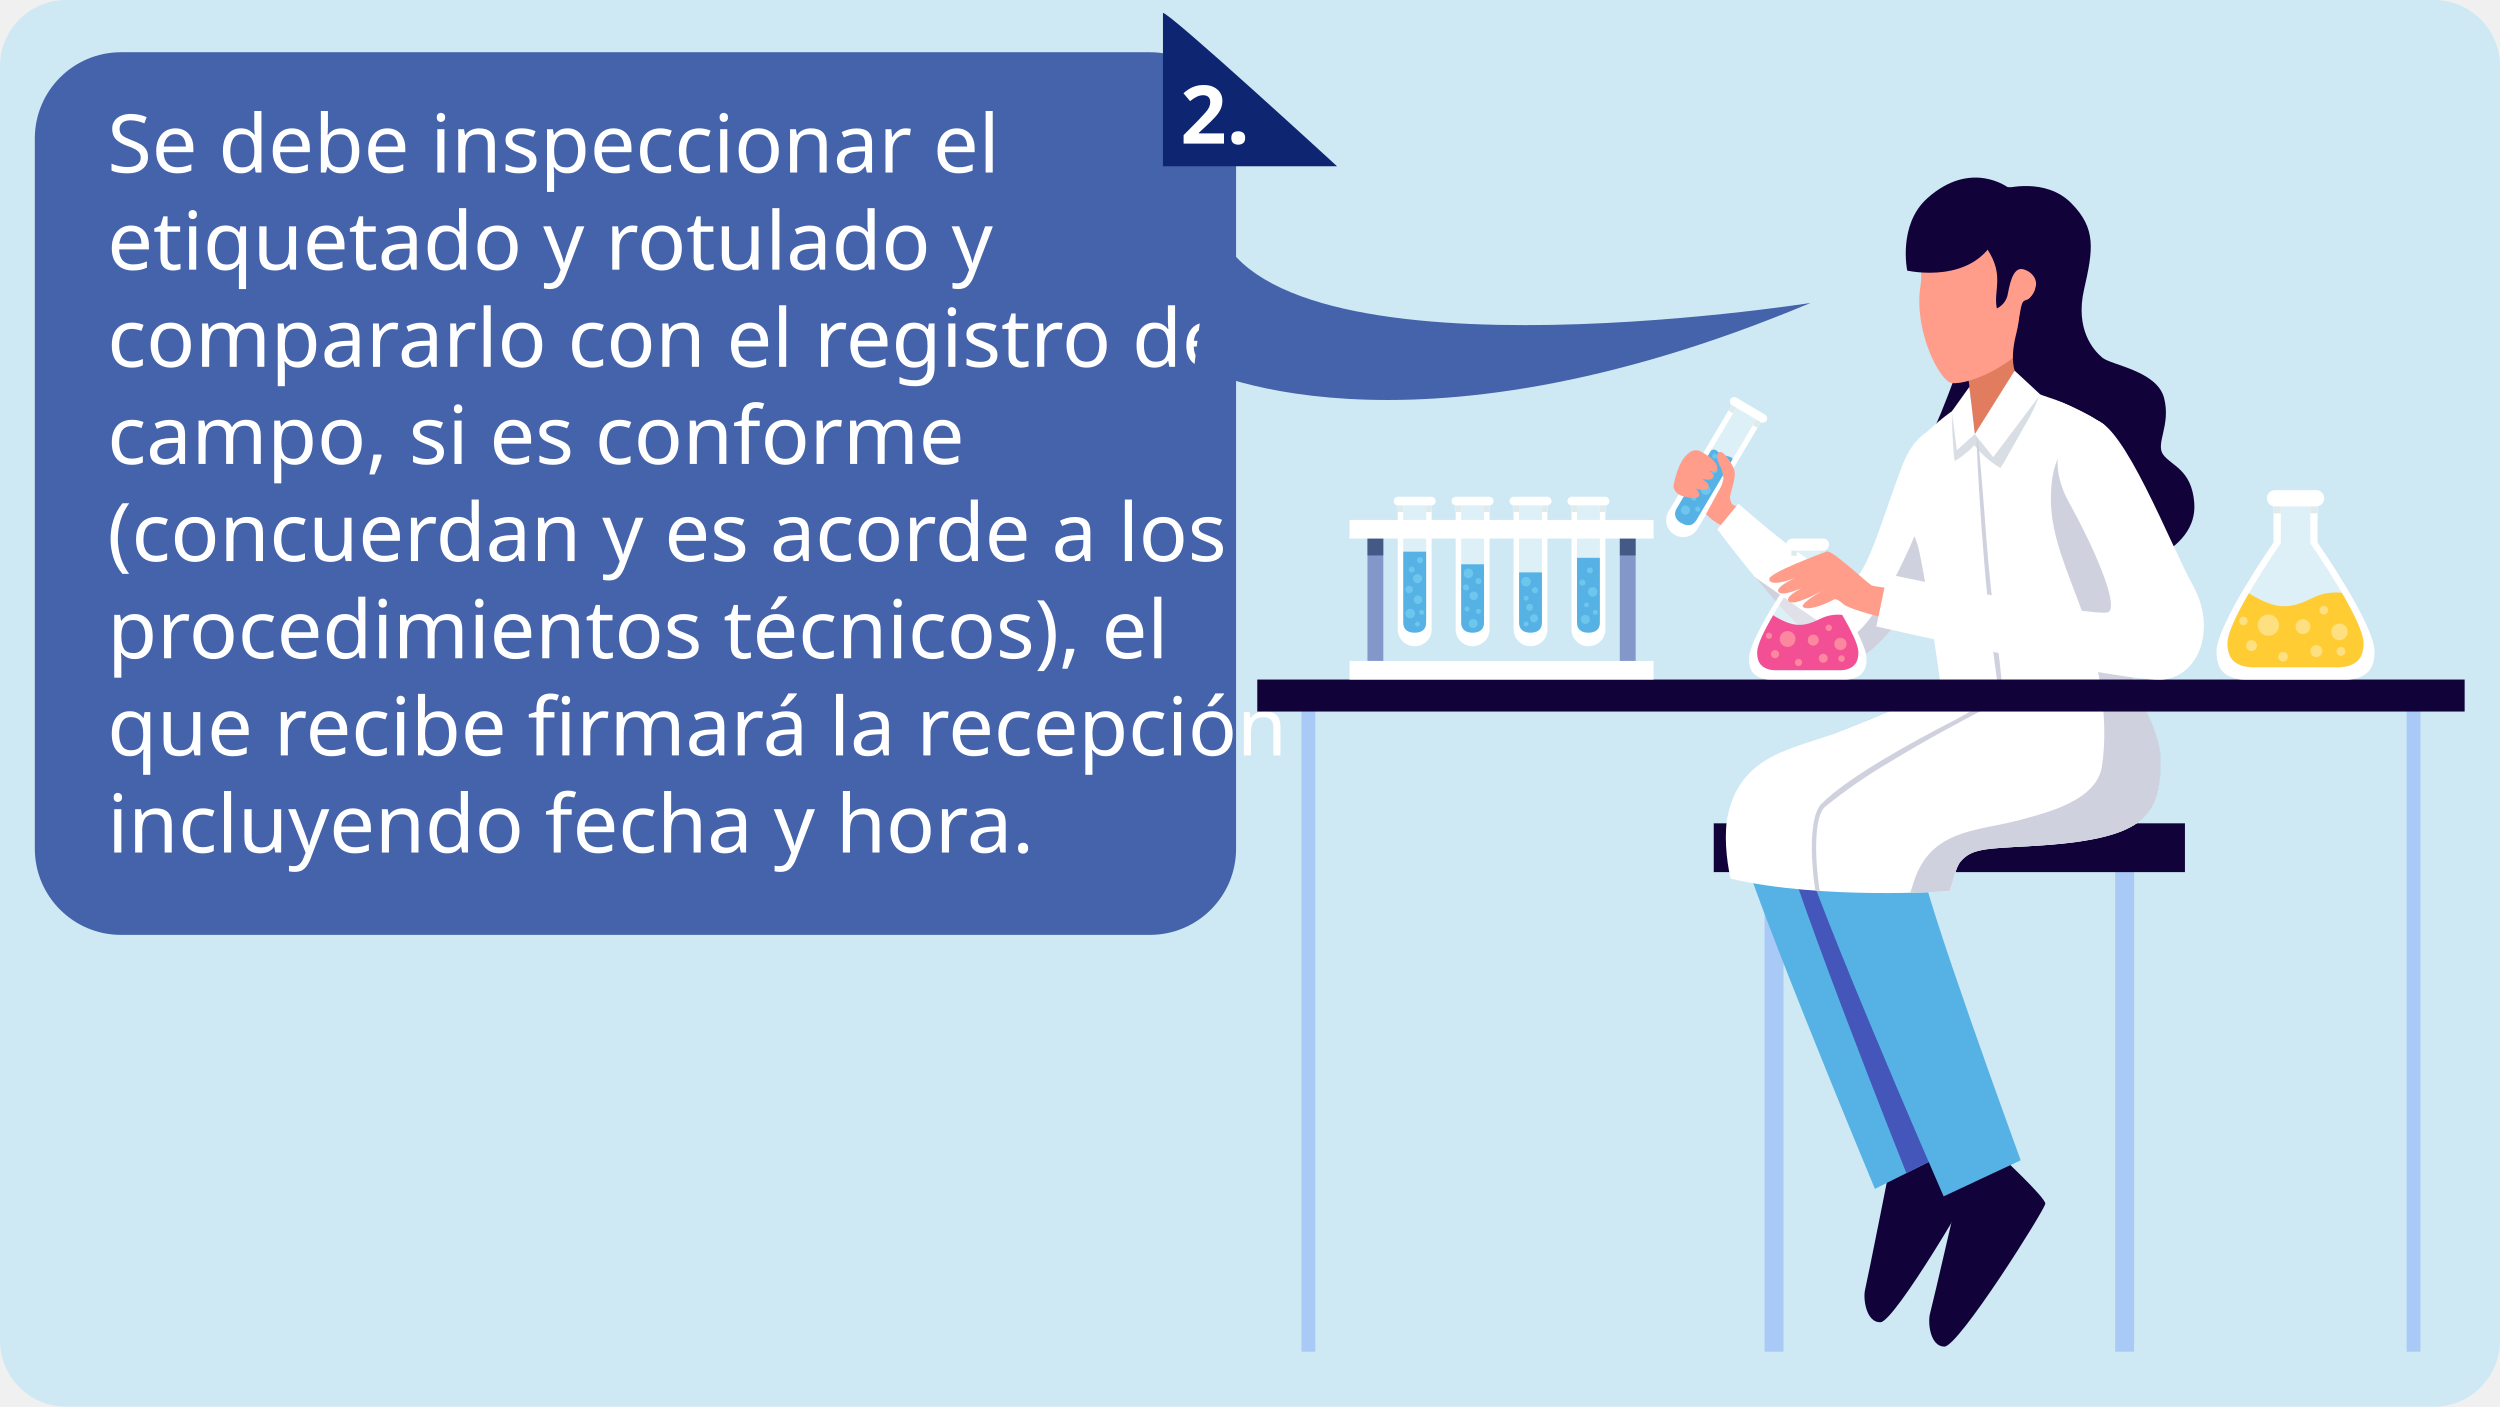
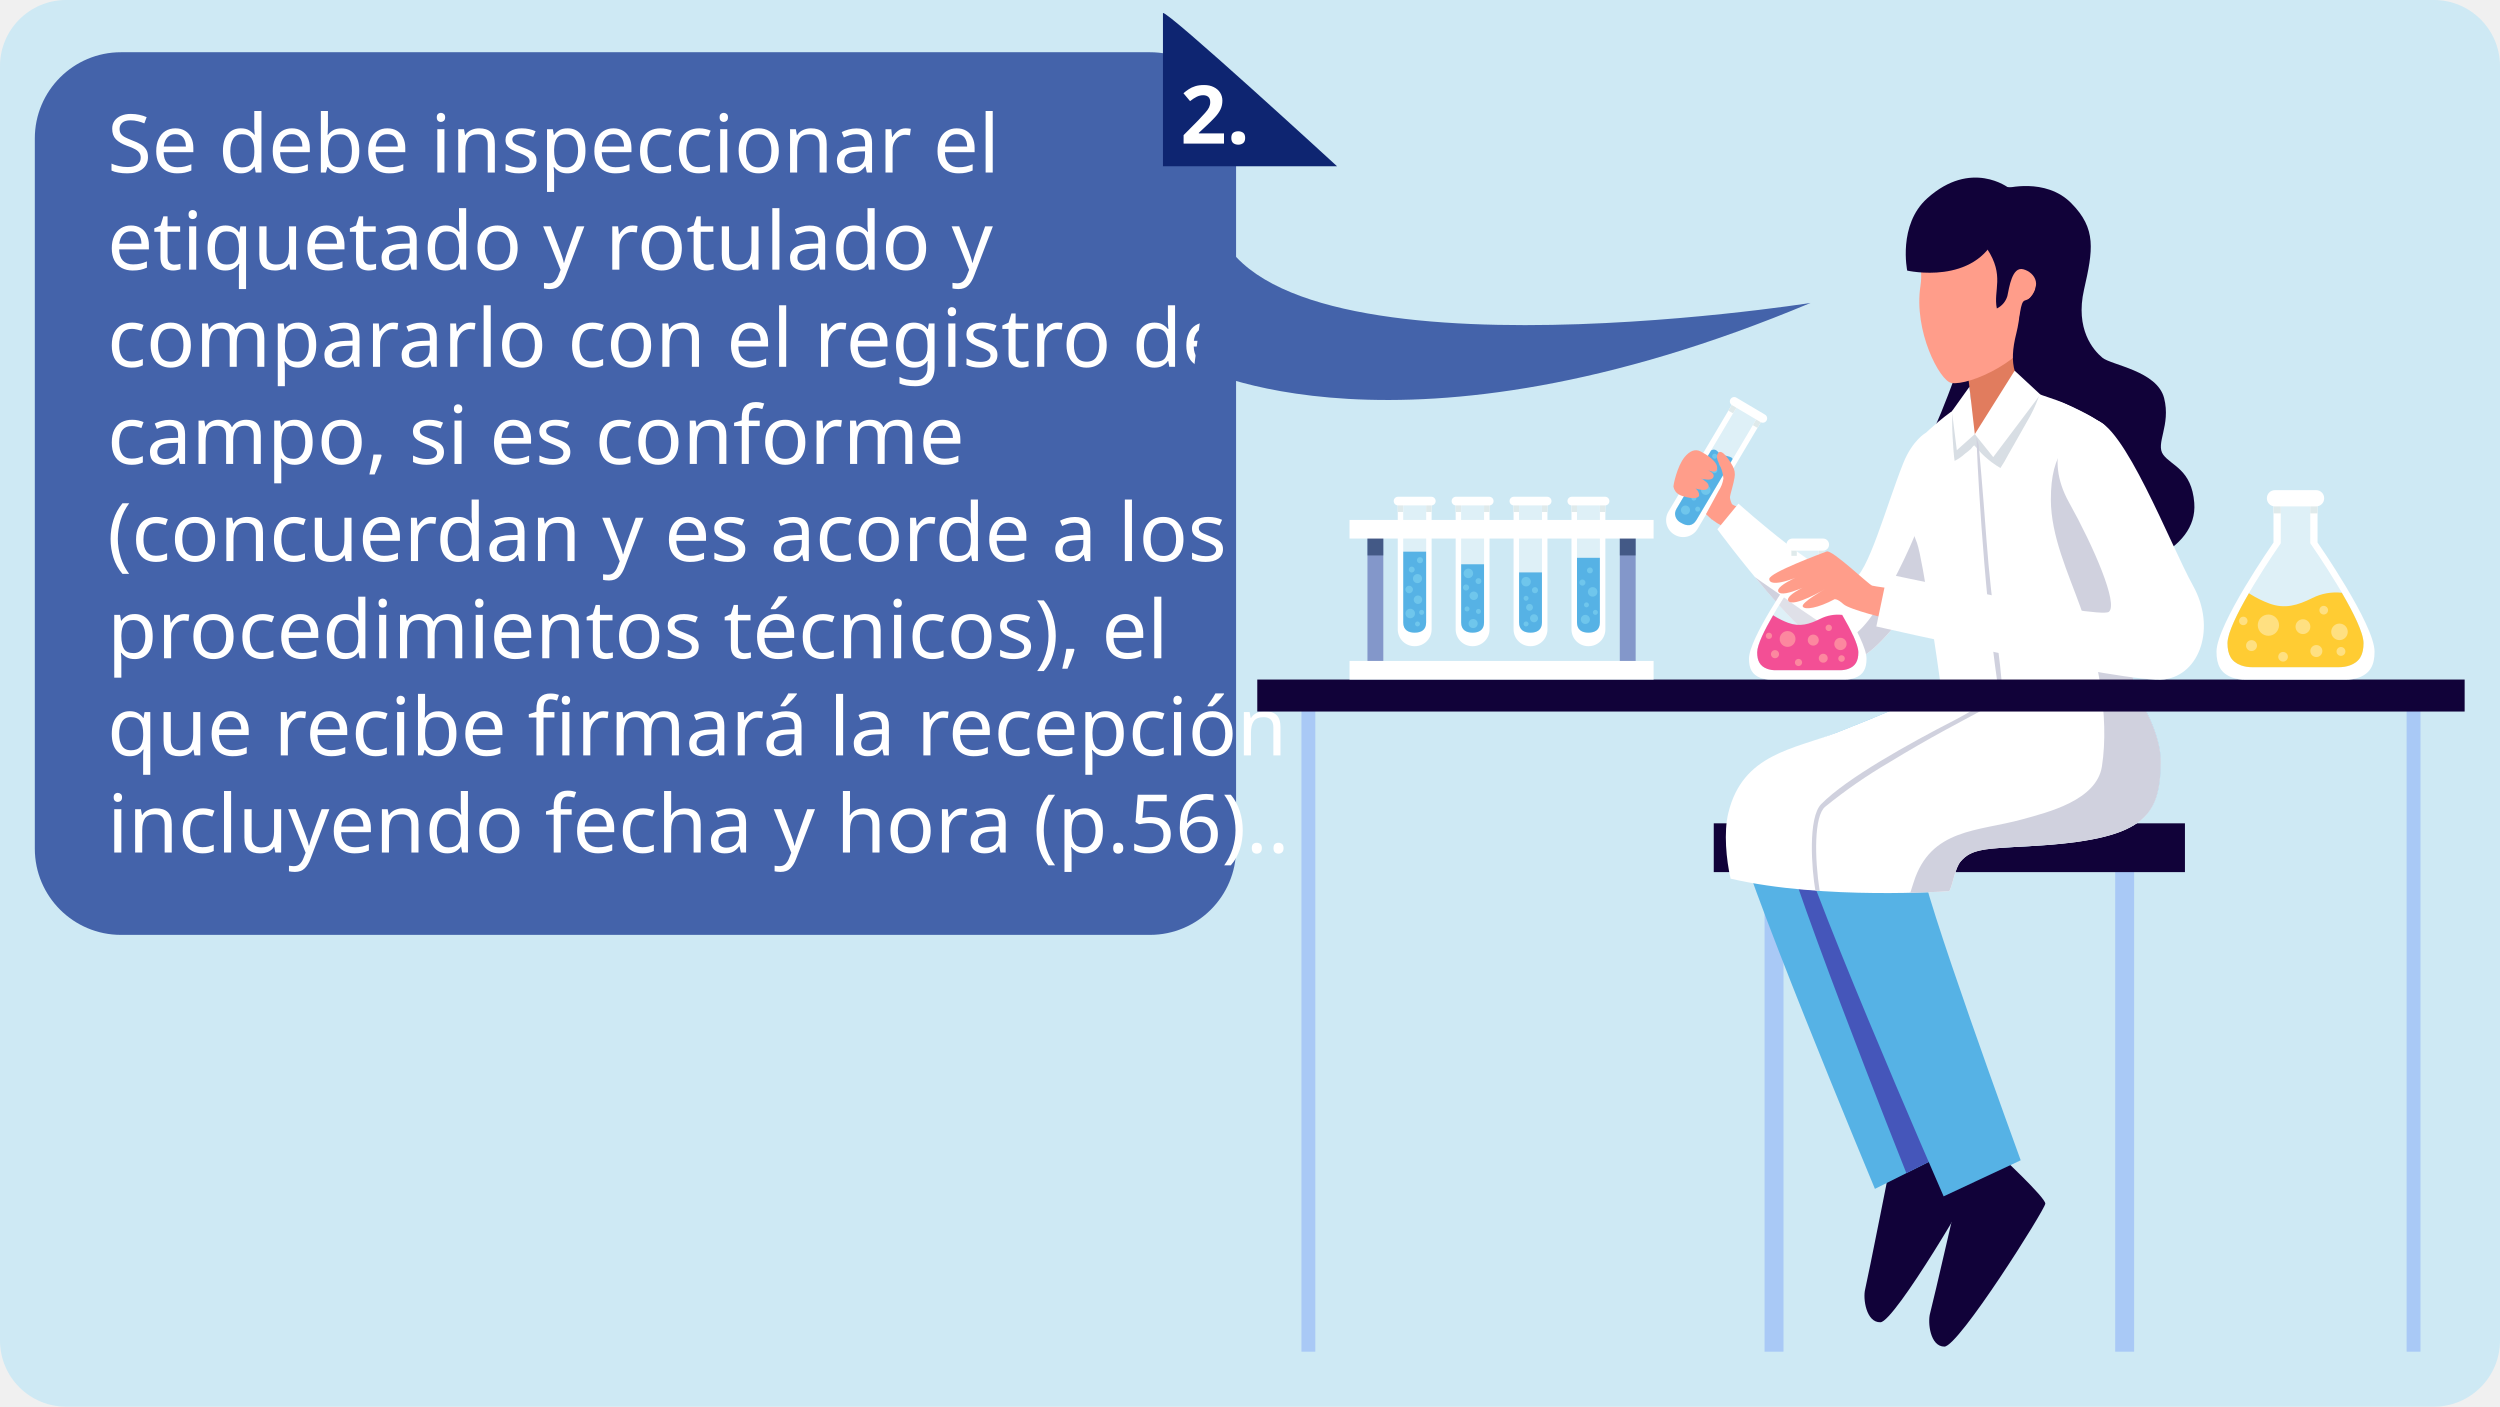
<svg xmlns="http://www.w3.org/2000/svg" width="555.871" height="312.774" viewBox="0 0 555.871 312.774">
  <g id="Grupo_15751" data-name="Grupo 15751" transform="translate(-2388.774 -6374.309)">
    <g id="Grupo_15749" data-name="Grupo 15749">
      <rect id="Rectángulo_4347" data-name="Rectángulo 4347" width="555.871" height="312.774" rx="14.71" transform="translate(2388.774 6374.309)" fill="#cee9f4" />
      <rect id="Rectángulo_4348" data-name="Rectángulo 4348" width="267.097" height="196.258" rx="19.161" transform="translate(2396.516 6385.922)" fill="#4463aa" />
-       <text id="Se_debe_inspeccionar_el_etiquetado_y_rotulado_y_compararlo_con_el_registro_de_campo_si_es_conforme_concuerdan_y_es_acorde_a_los_procedimientos_técnicos_el_que_recibe_firmará_la_recepción_incluyendo_fecha_y_hora." data-name="Se debe inspeccionar el etiquetado y rotulado y compararlo con el registro de campo, si es conforme (concuerdan y es acorde a los procedimientos técnicos), el que recibe firmará la recepción incluyendo fecha y hora." transform="translate(2412.645 6395.67)" fill="#fff" font-size="18" font-family="MyriadPro-Regular, Myriad Pro">
+       <text id="Se_debe_inspeccionar_el_etiquetado_y_rotulado_y_compararlo_con_el_registro_de_campo_si_es_conforme_concuerdan_y_es_acorde_a_los_procedimientos_técnicos_el_que_recibe_firmará_la_recepción_incluyendo_fecha_y_hora_p.56_.." data-name="Se debe inspeccionar el etiquetado y rotulado y compararlo con el registro de campo, si es conforme (concuerdan y es acorde a los procedimientos técnicos), el que recibe firmará la recepción incluyendo fecha y hora (p.56).." transform="translate(2412.645 6395.67)" fill="#fff" font-size="18" font-family="MyriadPro-Regular, Myriad Pro">
        <tspan x="0" y="17">Se debe inspeccionar el </tspan>
        <tspan x="0" y="38.6">etiquetado y rotulado y </tspan>
        <tspan x="0" y="60.2">compararlo con el registro de </tspan>
        <tspan x="0" y="81.8">campo, si es conforme </tspan>
        <tspan x="0" y="103.4">(concuerdan y es acorde a los </tspan>
        <tspan x="0" y="125">procedimientos técnicos), el </tspan>
        <tspan x="0" y="146.6">que recibe firmará la recepción </tspan>
-         <tspan x="0" y="168.2">incluyendo fecha y hora.</tspan>
+         <tspan x="0" y="168.2">incluyendo fecha y hora (p.56)..</tspan>
      </text>
      <path id="Trazado_40834" data-name="Trazado 40834" d="M2654.322,6455.6s45.678,24.387,137.032-13.935c0,0-125.069,19.742-132.682-19.742Z" fill="#4463aa" />
      <g id="Grupo_15748" data-name="Grupo 15748">
        <path id="Trazado_40835" data-name="Trazado 40835" d="M2828.257,6444.578s-5.84,17.153-9.256,24.686c-19.13,42.186,16.26,36.795,29.719,34.812s28.786-7.069,27.946-17.949c-.572-7.416-5.058-8.23-6.889-10.7s1.739-6.523.183-12.6-11.719-7.316-13.733-8.991-6.066-6.323-4.074-15.127,2.837-13.516-2.86-19.249c-5.724-5.762-14.65-3.24-14.65-3.24Z" fill="#110239" />
        <path id="Trazado_40836" data-name="Trazado 40836" d="M2775.424,6492.864c-.186.172-5.4-2.146-6.159-3.3a17.155,17.155,0,0,1,2.162-4.65c.424-.606.852-1.165,1.245-1.715.367,1.078.739,2.153,1.136,3.07.291.672,2.72.883,3.341,1.768C2777.678,6489.654,2776.244,6492.1,2775.424,6492.864Z" fill="#ff9d8a" />
        <g id="Grupo_15724" data-name="Grupo 15724">
          <path id="Trazado_40837" data-name="Trazado 40837" d="M2775.315,6486.29l-4.689,5.7s21.1,28.761,29.316,29.2,25.439-31.079,25.439-31.079l-8.312-19.635s-3.025,1.6-5.126,6.865c-3.73,9.339-7.926,24.916-11.2,25.827C2795.624,6504.586,2775.315,6486.29,2775.315,6486.29Z" fill="#fff" />
          <path id="Trazado_40838" data-name="Trazado 40838" d="M2785.451,6507.137c4.064,3.045,13.089,8.942,13.332,8.986,4.676.84,13.966-16.57,19.069-31.363,2.808-8.141,9.094-6.082,10.849-8.3l-3.32,13.65s-17.228,31.516-25.439,31.079c-4.715-.251-14.192-10.221-20.991-18.6C2779.754,6503.261,2784.6,6506.5,2785.451,6507.137Z" fill="#d0d1de" />
        </g>
        <g id="Grupo_15726" data-name="Grupo 15726">
          <g id="Grupo_15725" data-name="Grupo 15725">
            <rect id="Rectángulo_4349" data-name="Rectángulo 4349" width="4.211" height="110.93" transform="translate(2859.083 6563.923)" fill="#a9c9f6" />
            <rect id="Rectángulo_4350" data-name="Rectángulo 4350" width="4.211" height="110.93" transform="translate(2781.122 6563.923)" fill="#a9c9f6" />
          </g>
          <rect id="Rectángulo_4351" data-name="Rectángulo 4351" width="104.768" height="10.847" transform="translate(2769.824 6557.375)" fill="#110239" />
        </g>
        <path id="Trazado_40839" data-name="Trazado 40839" d="M2817.723,6625.211s10.685,9.311,10.629,10.661-18.291,32.344-21.467,32.44-3.917-5.277-3.4-7.316,6.368-31.6,6.368-31.6Z" fill="#110239" />
        <path id="Trazado_40840" data-name="Trazado 40840" d="M2833.243,6630.971s10.4,9.629,10.3,10.977-19.259,31.778-22.437,31.778-3.755-5.393-3.177-7.415,7.318-31.392,7.318-31.392Z" fill="#110239" />
        <path id="Trazado_40841" data-name="Trazado 40841" d="M2826.517,6524.593s-13.514,6.436-29.055,12.5c-9.864,3.846-23.645,8.886-23.195,19.47.328,7.718,31.392,82.089,31.392,82.089l14.123-7.062s-25.847-62.6-25.4-66.851,3.453-.49,29.009-2.807,33.307-7.178,33.132-19.311-6.856-29.078-17.2-33.389S2826.517,6524.593,2826.517,6524.593Z" fill="#56b2e5" />
        <path id="Trazado_40842" data-name="Trazado 40842" d="M2826.517,6524.593s-5.154,6.563-20.7,12.622c-9.864,3.846-22.113,10.888-22.1,17.661.011,7.724,28.931,80.275,28.931,80.275l7.132-3.566s-25.847-62.6-25.4-66.851,3.453-.49,29.009-2.807,33.307-7.178,33.132-19.311-6.856-29.078-17.2-33.389S2826.517,6524.593,2826.517,6524.593Z" fill="#4556ba" />
        <path id="Trazado_40843" data-name="Trazado 40843" d="M2833.52,6515.335s-4.109,17.132-13.867,21.241-32.173,8.7-32.162,19.515c.008,7.725,33.446,84.225,33.446,84.225l17.14-8.024s-22.642-61.9-22.064-66.138-1.675-2.155,23.94-3.7,29.067-6.431,29.259-18.564-15.535-28.559-15.535-28.559C2843.47,6510.713,2833.52,6515.335,2833.52,6515.335Z" fill="#56b2e5" />
        <path id="Trazado_40844" data-name="Trazado 40844" d="M2825.863,6455.385s4.045,16.563-3.467,25.036c0,0-10.014,13.482,5.778,15.793s13.738-18.424,13.738-18.424-2.7-22.854,1.412-32.74C2843.324,6445.05,2833.053,6450.7,2825.863,6455.385Z" fill="#e17c5e" />
        <path id="Trazado_40845" data-name="Trazado 40845" d="M2836.478,6417.845s-21.652,1.1-21.79,6.455,1.823,8.868,1.1,13.549c-1.557,10.071,4.3,21.15,6.866,21.607,3.967.709,17.4-5.218,19.5-13.366S2844.809,6414.6,2836.478,6417.845Z" fill="#ff9d8a" />
        <path id="Trazado_40846" data-name="Trazado 40846" d="M2812.838,6434.476s15.081,3.434,20.008-8.136c3.893-9.139,2.558-10.248,2.558-10.248s-8.321-6.478-18.117,2.314C2810.725,6424.3,2812.838,6434.476,2812.838,6434.476Z" fill="#110239" />
        <path id="Trazado_40847" data-name="Trazado 40847" d="M2834.143,6415.854s-8.018,7.042-3.574,13.732c4.007,6.032,1.358,9.269,2.2,13.316a4.476,4.476,0,0,0,2.338-2.764c.412-1.876,1.037-6.642,3.555-5.955s4.868,3.8.015,7.786c0,0-2.638,5.424.775,9.7,0,0,12.925-11.1,9.182-23.6S2834.143,6415.854,2834.143,6415.854Z" fill="#110239" />
        <path id="Trazado_40848" data-name="Trazado 40848" d="M2773.069,6555.039c3.221-13.2,14.528-14.1,24.393-17.951,9.123-3.557,17.521-7.233,22.924-9.671-.822-5.915-4.017-28.543-5.355-32.332-1.54-4.365-3.541-6.967-1.54-13.332,2.824-8.988,3.578-11.283,3.578-11.283s4.941-4.67,7.938-6.062c0,0,.034,5.019,2.858,6.431s11.818-10.528,11.818-10.528,13.629,5.728,16.713,8.235-1.4,26.539-1.4,26.539,7.838,23.828,8.35,32.759c3.2,5.084,5.948,10.943,5.866,16.05-.192,12.133-3.637,17.174-29.259,18.564-10.075.546-12.837.618-15.229,3.394-1.253,1.456-1.679,4.948-2.516,6.6,0,0-27.942,2.041-48.638-2.776C2772.6,6565.454,2772.017,6559.348,2773.069,6555.039Z" fill="#fff" />
        <path id="Trazado_40849" data-name="Trazado 40849" d="M2814.261,6570.51c3.775-12.025,14.306-11.306,24.118-14.009,5.816-1.6,16.586-4.242,17.755-11.793,1.73-11.176-1.027-24.985-4.816-35.512-2.7-7.508-6.526-15.67-6.538-23.8-.016-10.582,3.889-14.419,11.562-16.887.015.013.039.028.054.04,3.085,2.507-1.4,26.539-1.4,26.539s7.838,23.828,8.35,32.759c3.2,5.084,5.948,10.942,5.866,16.05-.192,12.133-3.637,17.174-29.259,18.564-10.075.546-12.837.618-15.229,3.393-1.253,1.457-1.679,4.949-2.516,6.6,0,0-3.4.247-8.691.367C2813.757,6572.1,2814,6571.348,2814.261,6570.51Z" fill="#d0d1de" />
        <path id="Trazado_40850" data-name="Trazado 40850" d="M2840.254,6466.68c-1.661,2.907-3.281,5.841-4.958,8.739a30.43,30.43,0,0,1-1.732,2.957,20.586,20.586,0,0,1-3.529-2.609c-.86-.739-1.475-1.615-2.282-2.433-.343.19-.509.547-.775.819a13.981,13.981,0,0,1-1.2.957,10.365,10.365,0,0,1-2.4,1.686c-.287-1.808-.792-9.156-.406-10.891.243-1.092,2.163.224,2.075-.791.123,1.422.637,4.636,2.816,5.725,2.825,1.413,11.818-10.528,11.818-10.528s1.122.473,2.772,1.194A33.229,33.229,0,0,1,2840.254,6466.68Z" fill="#8397a9" opacity="0.32" style="mix-blend-mode: multiply;isolation: isolate" />
        <path id="Trazado_40851" data-name="Trazado 40851" d="M2792.421,6572.334c-.837-4.8-1.675-16.221,1.3-19.245,5.689-5.778,19.519-13.454,29.757-18.717,7.14-3.67,9.682-6.4,9.472-7.846-3.349-23.066-4.7-52.633-4.7-54.958l.488,1.627s.885,9.661,1.729,21.182c1.085,14.8,3.4,28.481,3.4,32.723,0,2.6-1.177,3.381-4.928,5.42-4.055,2.2-11.022,5.759-20.045,11.277a112.8,112.8,0,0,0-14.3,9.9c-2.478,2.051-2.367,11.345-1.218,18.706C2793.053,6572.385,2792.736,6572.357,2792.421,6572.334Z" fill="#d0d1de" />
        <path id="Trazado_40852" data-name="Trazado 40852" d="M2841.48,6437.177s.249,3.2-2.474,3.939c-1.12.3-1.009,3.808-1.912,7.336-1.717,6.713-.624,11.28,4.371,13.226,3.585,1.4,8.657,2.507,14.424,6.55s2.061-12.823-5.218-17.1S2841.48,6437.177,2841.48,6437.177Z" fill="#110239" />
        <g id="Grupo_15731" data-name="Grupo 15731">
          <g id="Grupo_15730" data-name="Grupo 15730">
            <g id="Grupo_15729" data-name="Grupo 15729">
              <g id="Grupo_15727" data-name="Grupo 15727">
                <rect id="Rectángulo_4352" data-name="Rectángulo 4352" width="3.082" height="146.403" transform="translate(2923.88 6528.45)" fill="#a9c9f6" />
              </g>
              <g id="Grupo_15728" data-name="Grupo 15728">
                <rect id="Rectángulo_4353" data-name="Rectángulo 4353" width="3.081" height="146.403" transform="translate(2678.15 6528.45)" fill="#a9c9f6" />
              </g>
            </g>
            <rect id="Rectángulo_4354" data-name="Rectángulo 4354" width="268.456" height="7.114" transform="translate(2668.328 6525.406)" fill="#110239" />
          </g>
        </g>
        <g id="Grupo_15743" data-name="Grupo 15743">
          <g id="Grupo_15733" data-name="Grupo 15733">
            <g id="Grupo_15732" data-name="Grupo 15732">
              <path id="Trazado_40853" data-name="Trazado 40853" d="M2739.417,6485.607v27.109c0,1.664,1.127,2.26,2.516,2.26h.051c1.39,0,2.516-.6,2.516-2.26v-27.109h1.224v28.653a3.728,3.728,0,0,1-3.728,3.728h-.075a3.728,3.728,0,0,1-3.728-3.728v-28.653Z" fill="#fff" />
              <rect id="Rectángulo_4355" data-name="Rectángulo 4355" width="1.224" height="2.541" transform="translate(2738.193 6485.607)" fill="#dfeaeb" />
              <rect id="Rectángulo_4356" data-name="Rectángulo 4356" width="1.223" height="2.541" transform="translate(2744.5 6485.607)" fill="#dfeaeb" />
              <path id="Trazado_40854" data-name="Trazado 40854" d="M2741.933,6514.976h.051c1.39,0,2.516-.6,2.516-2.26v-27.109h-5.083v27.109C2739.417,6514.38,2740.544,6514.976,2741.933,6514.976Z" fill="#fff" opacity="0.32" style="mix-blend-mode: screen;isolation: isolate" />
              <path id="Trazado_40855" data-name="Trazado 40855" d="M2744.5,6498.329v14.387c0,1.664-1.126,2.26-2.516,2.26h-.051c-1.389,0-2.516-.6-2.516-2.26v-14.387Z" fill="#56b2e5" />
            </g>
            <rect id="Rectángulo_4357" data-name="Rectángulo 4357" width="9.319" height="1.93" rx="0.955" transform="translate(2737.299 6484.76)" fill="#fff" />
            <path id="Trazado_40856" data-name="Trazado 40856" d="M2741.629,6501.138a.659.659,0,1,0,.659-.658A.659.659,0,0,0,2741.629,6501.138Z" fill="#6fc6ec" />
            <circle id="Elipse_1088" data-name="Elipse 1088" cx="1.059" cy="1.059" r="1.059" transform="translate(2741.841 6504.856)" fill="#6fc6ec" />
            <path id="Trazado_40857" data-name="Trazado 40857" d="M2740.97,6508.8a.553.553,0,1,0,.553-.553A.553.553,0,0,0,2740.97,6508.8Z" fill="#6fc6ec" />
            <circle id="Elipse_1089" data-name="Elipse 1089" cx="1.012" cy="1.012" r="1.012" transform="translate(2740.264 6511.022)" fill="#6fc6ec" />
            <path id="Trazado_40858" data-name="Trazado 40858" d="M2739.935,6503.845a.682.682,0,1,0,.682-.683A.681.681,0,0,0,2739.935,6503.845Z" fill="#6fc6ec" />
            <path id="Trazado_40859" data-name="Trazado 40859" d="M2742.947,6510.465a.557.557,0,1,0,.557-.557A.557.557,0,0,0,2742.947,6510.465Z" fill="#6fc6ec" />
          </g>
          <g id="Grupo_15735" data-name="Grupo 15735">
            <g id="Grupo_15734" data-name="Grupo 15734">
              <path id="Trazado_40860" data-name="Trazado 40860" d="M2726.54,6485.607v27.109c0,1.664,1.126,2.26,2.516,2.26h.051c1.389,0,2.516-.6,2.516-2.26v-27.109h1.224v28.653a3.728,3.728,0,0,1-3.728,3.728h-.075a3.728,3.728,0,0,1-3.728-3.728v-28.653Z" fill="#fff" />
              <rect id="Rectángulo_4358" data-name="Rectángulo 4358" width="1.223" height="2.541" transform="translate(2725.316 6485.607)" fill="#dfeaeb" />
              <rect id="Rectángulo_4359" data-name="Rectángulo 4359" width="1.224" height="2.541" transform="translate(2731.623 6485.607)" fill="#dfeaeb" />
              <path id="Trazado_40861" data-name="Trazado 40861" d="M2729.056,6514.976h.051c1.389,0,2.516-.6,2.516-2.26v-27.109h-5.083v27.109C2726.54,6514.38,2727.666,6514.976,2729.056,6514.976Z" fill="#fff" opacity="0.32" style="mix-blend-mode: screen;isolation: isolate" />
              <path id="Trazado_40862" data-name="Trazado 40862" d="M2731.623,6501.577v11.139c0,1.664-1.127,2.26-2.516,2.26h-.051c-1.39,0-2.516-.6-2.516-2.26v-11.139Z" fill="#56b2e5" />
            </g>
            <rect id="Rectángulo_4360" data-name="Rectángulo 4360" width="9.319" height="1.93" rx="0.955" transform="translate(2724.422 6484.76)" fill="#fff" />
            <circle id="Elipse_1090" data-name="Elipse 1090" cx="1.059" cy="1.059" r="1.059" transform="translate(2727.034 6502.586)" fill="#6fc6ec" />
            <path id="Trazado_40863" data-name="Trazado 40863" d="M2727.54,6507.333a.553.553,0,1,0,.553-.553A.554.554,0,0,0,2727.54,6507.333Z" fill="#6fc6ec" />
            <path id="Trazado_40864" data-name="Trazado 40864" d="M2728.971,6511.781a.891.891,0,1,0,.891-.89A.891.891,0,0,0,2728.971,6511.781Z" fill="#6fc6ec" />
            <circle id="Elipse_1091" data-name="Elipse 1091" cx="0.766" cy="0.766" r="0.766" transform="translate(2728.093 6508.585)" fill="#6fc6ec" />
            <path id="Trazado_40865" data-name="Trazado 40865" d="M2729.387,6505.539a.682.682,0,1,0,.683-.682A.684.684,0,0,0,2729.387,6505.539Z" fill="#6fc6ec" />
            <path id="Trazado_40866" data-name="Trazado 40866" d="M2727.536,6513.046a.557.557,0,1,0,.557-.557A.557.557,0,0,0,2727.536,6513.046Z" fill="#6fc6ec" />
          </g>
          <g id="Grupo_15737" data-name="Grupo 15737">
            <g id="Grupo_15736" data-name="Grupo 15736">
              <path id="Trazado_40867" data-name="Trazado 40867" d="M2713.663,6485.607v27.109c0,1.664,1.126,2.26,2.516,2.26h.051c1.389,0,2.516-.6,2.516-2.26v-27.109h1.223v28.653a3.727,3.727,0,0,1-3.727,3.728h-.075a3.728,3.728,0,0,1-3.728-3.728v-28.653Z" fill="#fff" />
              <rect id="Rectángulo_4361" data-name="Rectángulo 4361" width="1.224" height="2.541" transform="translate(2712.439 6485.607)" fill="#dfeaeb" />
              <rect id="Rectángulo_4362" data-name="Rectángulo 4362" width="1.224" height="2.541" transform="translate(2718.746 6485.607)" fill="#dfeaeb" />
              <path id="Trazado_40868" data-name="Trazado 40868" d="M2716.179,6514.976h.051c1.389,0,2.516-.6,2.516-2.26v-27.109h-5.083v27.109C2713.663,6514.38,2714.789,6514.976,2716.179,6514.976Z" fill="#fff" opacity="0.32" style="mix-blend-mode: screen;isolation: isolate" />
              <path id="Trazado_40869" data-name="Trazado 40869" d="M2718.746,6499.766v12.95c0,1.664-1.127,2.26-2.516,2.26h-.051c-1.39,0-2.516-.6-2.516-2.26v-12.95Z" fill="#56b2e5" />
            </g>
            <rect id="Rectángulo_4363" data-name="Rectángulo 4363" width="9.319" height="1.93" rx="0.955" transform="translate(2711.545 6484.76)" fill="#fff" />
            <path id="Trazado_40870" data-name="Trazado 40870" d="M2716.852,6503.515a.659.659,0,1,0,.659-.659A.659.659,0,0,0,2716.852,6503.515Z" fill="#6fc6ec" />
            <circle id="Elipse_1092" data-name="Elipse 1092" cx="1.059" cy="1.059" r="1.059" transform="translate(2714.204 6500.738)" fill="#6fc6ec" />
            <path id="Trazado_40871" data-name="Trazado 40871" d="M2715.522,6506.78a.942.942,0,1,0,.941-.942A.942.942,0,0,0,2715.522,6506.78Z" fill="#6fc6ec" />
            <path id="Trazado_40872" data-name="Trazado 40872" d="M2715.31,6512.954a1.012,1.012,0,1,0,1.012-1.012A1.012,1.012,0,0,0,2715.31,6512.954Z" fill="#6fc6ec" />
            <path id="Trazado_40873" data-name="Trazado 40873" d="M2714.065,6504.937a.682.682,0,1,0,.683-.683A.683.683,0,0,0,2714.065,6504.937Z" fill="#6fc6ec" />
            <path id="Trazado_40874" data-name="Trazado 40874" d="M2716.954,6510.256a.557.557,0,1,0,.557-.557A.556.556,0,0,0,2716.954,6510.256Z" fill="#6fc6ec" />
            <path id="Trazado_40875" data-name="Trazado 40875" d="M2714.408,6509.7a.557.557,0,1,0,.557-.556A.556.556,0,0,0,2714.408,6509.7Z" fill="#6fc6ec" />
          </g>
          <g id="Grupo_15739" data-name="Grupo 15739">
            <g id="Grupo_15738" data-name="Grupo 15738">
              <path id="Trazado_40876" data-name="Trazado 40876" d="M2700.786,6485.607v27.109c0,1.664,1.126,2.26,2.516,2.26h.05c1.39,0,2.516-.6,2.516-2.26v-27.109h1.224v28.653a3.728,3.728,0,0,1-3.727,3.728h-.076a3.728,3.728,0,0,1-3.727-3.728v-28.653Z" fill="#fff" />
              <rect id="Rectángulo_4364" data-name="Rectángulo 4364" width="1.224" height="2.541" transform="translate(2699.562 6485.607)" fill="#dfeaeb" />
              <rect id="Rectángulo_4365" data-name="Rectángulo 4365" width="1.224" height="2.541" transform="translate(2705.868 6485.607)" fill="#dfeaeb" />
              <path id="Trazado_40877" data-name="Trazado 40877" d="M2703.3,6514.976h.05c1.39,0,2.516-.6,2.516-2.26v-27.109h-5.082v27.109C2700.786,6514.38,2701.912,6514.976,2703.3,6514.976Z" fill="#fff" opacity="0.32" style="mix-blend-mode: screen;isolation: isolate" />
              <path id="Trazado_40878" data-name="Trazado 40878" d="M2705.868,6496.969v15.747c0,1.664-1.126,2.26-2.516,2.26h-.05c-1.39,0-2.516-.6-2.516-2.26v-15.747Z" fill="#56b2e5" />
            </g>
            <rect id="Rectángulo_4366" data-name="Rectángulo 4366" width="9.319" height="1.93" rx="0.955" transform="translate(2698.668 6484.76)" fill="#fff" />
            <path id="Trazado_40879" data-name="Trazado 40879" d="M2702.009,6500.95a.659.659,0,1,0,.659-.659A.659.659,0,0,0,2702.009,6500.95Z" fill="#6fc6ec" />
            <path id="Trazado_40880" data-name="Trazado 40880" d="M2701.28,6510.722a1.059,1.059,0,1,0,1.059-1.059A1.058,1.058,0,0,0,2701.28,6510.722Z" fill="#6fc6ec" />
            <path id="Trazado_40881" data-name="Trazado 40881" d="M2703.4,6513.046a.553.553,0,1,0,.553-.553A.553.553,0,0,0,2703.4,6513.046Z" fill="#6fc6ec" />
            <path id="Trazado_40882" data-name="Trazado 40882" d="M2702.939,6502.961a1.012,1.012,0,1,0,1.012-1.012A1.012,1.012,0,0,0,2702.939,6502.961Z" fill="#6fc6ec" />
            <path id="Trazado_40883" data-name="Trazado 40883" d="M2701.265,6505.387a.835.835,0,1,0,.834-.835A.835.835,0,0,0,2701.265,6505.387Z" fill="#6fc6ec" />
            <path id="Trazado_40884" data-name="Trazado 40884" d="M2703.821,6498.871a.682.682,0,1,0,.683-.683A.683.683,0,0,0,2703.821,6498.871Z" fill="#6fc6ec" />
            <circle id="Elipse_1093" data-name="Elipse 1093" cx="0.941" cy="0.941" r="0.941" transform="translate(2703.116 6506.716)" fill="#6fc6ec" />
            <path id="Trazado_40885" data-name="Trazado 40885" d="M2704.315,6510.465a.557.557,0,1,0,.557-.557A.557.557,0,0,0,2704.315,6510.465Z" fill="#6fc6ec" />
          </g>
          <g id="Grupo_15742" data-name="Grupo 15742">
            <g id="Grupo_15740" data-name="Grupo 15740">
              <rect id="Rectángulo_4367" data-name="Rectángulo 4367" width="3.526" height="31.426" transform="translate(2748.934 6491.066)" fill="#8397ca" />
              <rect id="Rectángulo_4368" data-name="Rectángulo 4368" width="3.526" height="31.426" transform="translate(2692.826 6491.066)" fill="#8397ca" />
            </g>
            <g id="Grupo_15741" data-name="Grupo 15741" style="mix-blend-mode: multiply;isolation: isolate">
              <rect id="Rectángulo_4369" data-name="Rectángulo 4369" width="3.526" height="6.745" transform="translate(2748.934 6491.066)" fill="#8397a9" />
              <rect id="Rectángulo_4370" data-name="Rectángulo 4370" width="3.526" height="6.745" transform="translate(2692.826 6491.066)" fill="#8397a9" />
            </g>
            <rect id="Rectángulo_4371" data-name="Rectángulo 4371" width="67.605" height="4.139" transform="translate(2688.84 6521.267)" fill="#fff" />
            <rect id="Rectángulo_4372" data-name="Rectángulo 4372" width="67.605" height="4.139" transform="translate(2688.84 6489.917)" fill="#fff" />
          </g>
        </g>
        <path id="Trazado_40886" data-name="Trazado 40886" d="M2836.729,6456.733l5.716,5.3-10.48,13.909-4.1-5.1Z" fill="#fff" />
        <path id="Trazado_40887" data-name="Trazado 40887" d="M2826.669,6460.311l1.2,10.528-4,3.572-1.089-8.66Z" fill="#fff" />
        <g id="Grupo_15744" data-name="Grupo 15744">
          <path id="Trazado_40888" data-name="Trazado 40888" d="M2787.082,6502.721v-6.928h1.217v7.055s-8.819,12.624-8.819,16.506c0,1.884.606,3.081,2.237,3.676a5.342,5.342,0,0,0,1.84.3h14.337a5.342,5.342,0,0,0,1.84-.3c1.631-.595,2.237-1.792,2.237-3.676,0-3.882-8.819-16.506-8.819-16.506v-7.055h1.217v6.928s9.425,13.542,9.425,18.053c0,2.19-.7,3.58-2.6,4.272a6.216,6.216,0,0,1-2.138.354h-16.663a6.214,6.214,0,0,1-2.138-.354c-1.9-.692-2.6-2.082-2.6-4.272C2777.657,6516.263,2787.082,6502.721,2787.082,6502.721Z" fill="#fff" />
          <rect id="Rectángulo_4373" data-name="Rectángulo 4373" width="1.217" height="2.106" transform="translate(2787.082 6495.792)" fill="#dfeaeb" />
          <rect id="Rectángulo_4374" data-name="Rectángulo 4374" width="1.217" height="2.106" transform="translate(2793.152 6495.792)" fill="#dfeaeb" />
          <path id="Trazado_40889" data-name="Trazado 40889" d="M2788.3,6502.848v-7.055h4.853v7.055s8.819,12.624,8.819,16.506c0,1.884-.606,3.081-2.237,3.676a5.342,5.342,0,0,1-1.84.3h-14.337a5.342,5.342,0,0,1-1.84-.3c-1.631-.595-2.237-1.792-2.237-3.676C2779.48,6515.472,2788.3,6502.848,2788.3,6502.848Z" fill="#fff" opacity="0.32" style="mix-blend-mode: screen;isolation: isolate" />
          <path id="Trazado_40890" data-name="Trazado 40890" d="M2783.284,6511.274a17.1,17.1,0,0,0,3.054,1.508c2.63.99,4.774.312,7.19-.892a8.726,8.726,0,0,1,4.855-.862c1.9,3.256,3.588,6.627,3.588,8.326,0,1.884-.606,3.081-2.237,3.676a5.342,5.342,0,0,1-1.84.3h-14.337a5.342,5.342,0,0,1-1.84-.3c-1.631-.595-2.237-1.792-2.237-3.676,0-1.686,1.663-5.019,3.545-8.252C2783.11,6511.16,2783.2,6511.219,2783.284,6511.274Z" fill="#f34f95" />
          <rect id="Rectángulo_4375" data-name="Rectángulo 4375" width="9.475" height="2.692" rx="1.332" transform="translate(2785.988 6494.056)" fill="#fff" />
          <path id="Trazado_40891" data-name="Trazado 40891" d="M2796.627,6517.491a1.368,1.368,0,1,0,1.368-1.368A1.368,1.368,0,0,0,2796.627,6517.491Z" fill="#fc889f" />
          <path id="Trazado_40892" data-name="Trazado 40892" d="M2794.674,6513.909a.716.716,0,1,0,.716-.717A.716.716,0,0,0,2794.674,6513.909Z" fill="#fc889f" />
          <path id="Trazado_40893" data-name="Trazado 40893" d="M2793.176,6520.665a.993.993,0,1,0,.993-.993A.993.993,0,0,0,2793.176,6520.665Z" fill="#fc889f" />
          <path id="Trazado_40894" data-name="Trazado 40894" d="M2790.726,6516.631a1.225,1.225,0,1,0,1.225-1.224A1.225,1.225,0,0,0,2790.726,6516.631Z" fill="#fc889f" />
          <path id="Trazado_40895" data-name="Trazado 40895" d="M2784.481,6516.384a1.759,1.759,0,1,0,1.759-1.759A1.759,1.759,0,0,0,2784.481,6516.384Z" fill="#fc889f" />
          <path id="Trazado_40896" data-name="Trazado 40896" d="M2787.868,6521.61a.8.8,0,1,0,.8-.8A.8.8,0,0,0,2787.868,6521.61Z" fill="#fc889f" />
          <path id="Trazado_40897" data-name="Trazado 40897" d="M2782.544,6519.762a.9.9,0,1,0,.9-.9A.9.9,0,0,0,2782.544,6519.762Z" fill="#fc889f" />
          <path id="Trazado_40898" data-name="Trazado 40898" d="M2781.388,6515.683a.7.7,0,1,0,.7-.7A.7.7,0,0,0,2781.388,6515.683Z" fill="#fc889f" />
          <path id="Trazado_40899" data-name="Trazado 40899" d="M2797.507,6520.731a.732.732,0,1,0,.732-.733A.732.732,0,0,0,2797.507,6520.731Z" fill="#fc889f" />
        </g>
        <path id="Trazado_40900" data-name="Trazado 40900" d="M2809.358,6505.177s-3.574-.461-4.31-.653-8.9-8.062-10.123-7.595-12.7,4.7-12.756,6.1,2.875,1.313,9.168-1.7c0,0-8.137,3.065-7.119,4.588s8.423-2.356,8.423-2.356-7.384,2.994-6.182,4.409,8.084-2.66,8.084-2.66-5.344,3.008-4.935,3.848,3.415.367,7.076-1.612c0,0,.617-.153,1.969,1.09s10.292,3.389,10.292,3.389Z" fill="#ff9d8a" />
        <path id="Trazado_40901" data-name="Trazado 40901" d="M2808.415,6501.949l-2.44,11.654s56.056,12.8,64.017,11.772,11.555-11.555,6.42-20.8-15.5-36.481-22.173-36.994-10.961,8.521-5.441,18.407,11.051,22.7,8.868,24.364S2808.415,6501.949,2808.415,6501.949Z" fill="#fff" />
        <g id="Grupo_15746" data-name="Grupo 15746">
          <g id="Grupo_15745" data-name="Grupo 15745">
            <path id="Trazado_40902" data-name="Trazado 40902" d="M2775.424,6464.049l-13.835,23.313c-.849,1.431-.184,2.518,1.011,3.227l.044.026c1.2.709,2.467.772,3.316-.659l13.835-23.314,1.052.625-14.622,24.641a3.728,3.728,0,0,1-5.108,1.3l-.065-.038a3.728,3.728,0,0,1-1.3-5.108l14.622-24.641Z" fill="#fff" />
            <rect id="Rectángulo_4376" data-name="Rectángulo 4376" width="2.541" height="1.224" transform="matrix(0.51, -0.86, 0.86, 0.51, 2773.074, 6465.61)" fill="#dfeaeb" />
            <rect id="Rectángulo_4377" data-name="Rectángulo 4377" width="2.541" height="1.224" transform="matrix(0.51, -0.86, 0.86, 0.51, 2778.498, 6468.828)" fill="#dfeaeb" />
            <path id="Trazado_40903" data-name="Trazado 40903" d="M2762.6,6490.589l.044.026c1.2.709,2.467.772,3.316-.659l13.835-23.314-4.371-2.593-13.835,23.313C2760.74,6488.793,2761.405,6489.88,2762.6,6490.589Z" fill="#fff" opacity="0.32" style="mix-blend-mode: screen;isolation: isolate" />
            <path id="Trazado_40904" data-name="Trazado 40904" d="M2761.879,6486.873l.056-.1.038-.063,5.053-8.516c.107-.165.2-.341.314-.5a.606.606,0,0,0,.039-.1l1.858-3.13a1.051,1.051,0,0,1,1.1-.062c.394.237.606.7,1.06.929a5.044,5.044,0,0,0,1.218.323c.311.076,1.177.28,1.354.58a.353.353,0,0,1,.024.179l-8.031,13.533c-.849,1.431-2.121,1.368-3.36.633a2.309,2.309,0,0,1-1.379-2.219,2.6,2.6,0,0,1,.368-1.008Z" fill="#56b2e5" />
          </g>
          <path id="Trazado_40905" data-name="Trazado 40905" d="M2773.871,6464.386l6.371,3.781a.955.955,0,0,0,1.309-.334l.01-.017a.955.955,0,0,0-.334-1.309l-6.371-3.781a.956.956,0,0,0-1.309.334l-.01.017A.956.956,0,0,0,2773.871,6464.386Z" fill="#fff" />
          <path id="Trazado_40906" data-name="Trazado 40906" d="M2769.4,6478.534a.659.659,0,1,0,.9-.23A.659.659,0,0,0,2769.4,6478.534Z" fill="#6fc6ec" />
          <path id="Trazado_40907" data-name="Trazado 40907" d="M2767.144,6482.75a1.059,1.059,0,1,0,1.451-.37A1.059,1.059,0,0,0,2767.144,6482.75Z" fill="#6fc6ec" />
          <path id="Trazado_40908" data-name="Trazado 40908" d="M2764.924,6484.785a.553.553,0,1,0,.758-.193A.553.553,0,0,0,2764.924,6484.785Z" fill="#6fc6ec" />
          <path id="Trazado_40909" data-name="Trazado 40909" d="M2762.666,6487.207a1.012,1.012,0,1,0,1.386-.353A1.013,1.013,0,0,0,2762.666,6487.207Z" fill="#6fc6ec" />
          <path id="Trazado_40910" data-name="Trazado 40910" d="M2766.562,6480a.682.682,0,1,0,.935-.239A.683.683,0,0,0,2766.562,6480Z" fill="#6fc6ec" />
          <path id="Trazado_40911" data-name="Trazado 40911" d="M2765.774,6487.227a.557.557,0,1,0,.763-.194A.557.557,0,0,0,2765.774,6487.227Z" fill="#6fc6ec" />
          <path id="Trazado_40912" data-name="Trazado 40912" d="M2771.059,6476.906a.842.842,0,1,0,1.154-.295A.843.843,0,0,0,2771.059,6476.906Z" fill="#6fc6ec" />
          <path id="Trazado_40913" data-name="Trazado 40913" d="M2769.554,6475.468a.557.557,0,1,0,.764-.195A.558.558,0,0,0,2769.554,6475.468Z" fill="#6fc6ec" />
        </g>
        <path id="Trazado_40914" data-name="Trazado 40914" d="M2766.926,6474.7c1.05.54,4.1,2.31,3.62,4.014-.4,1.417-4.345-.965-4.345-.965,1.456.905,3.989,1.416,3.559,2.616-.479,1.339-3.8.056-4.542-.331.712.069,4.435,1.6,3.241,2.894-.819.883-3.56-.276-4.392-.686,1.052.149,2.557.826,2.508,2.258-.317.83-1.913.561-2.811.35-1.356-.319-2.551-.731-2.9-2.3-.066-.293.808-4.593,2.488-6.619C2764.372,6474.7,2765.608,6473.986,2766.926,6474.7Z" fill="#ff9d8a" />
        <path id="Trazado_40915" data-name="Trazado 40915" d="M2774.022,6477.922a3.81,3.81,0,0,1,.418,2.626c-.159,1.179-1.033,3.968-1.02,4.3.011.295.156.627.017.9-.222.44-1.068.893-1.435,1.238-.228.213-2.737,2.723-2.487,2.955l-1.419-1.312,2.779-5.12a6.741,6.741,0,0,0,1.1-2.8,7.979,7.979,0,0,0-.651-2.6c-.326-.867-1.128-1.939-.64-2.893C2771.546,6473.524,2773.729,6477.361,2774.022,6477.922Z" fill="#ff9d8a" />
        <g id="Grupo_15747" data-name="Grupo 15747">
          <path id="Trazado_40916" data-name="Trazado 40916" d="M2894.281,6494.941v-9.315h1.637v9.486s-11.857,16.974-11.857,22.192c0,2.535.814,4.143,3.007,4.944a7.214,7.214,0,0,0,2.474.409h19.277a7.224,7.224,0,0,0,2.474-.409c2.192-.8,3.007-2.409,3.007-4.944,0-5.218-11.857-22.192-11.857-22.192v-9.486h1.636v9.315s12.673,18.209,12.673,24.273c0,2.945-.947,4.815-3.495,5.745a8.387,8.387,0,0,1-2.875.475h-22.4a8.38,8.38,0,0,1-2.874-.475c-2.549-.93-3.5-2.8-3.5-5.745C2881.609,6513.15,2894.281,6494.941,2894.281,6494.941Z" fill="#fff" />
          <rect id="Rectángulo_4378" data-name="Rectángulo 4378" width="1.637" height="2.831" transform="translate(2894.281 6485.626)" fill="#dfeaeb" />
          <rect id="Rectángulo_4379" data-name="Rectángulo 4379" width="1.637" height="2.831" transform="translate(2902.443 6485.626)" fill="#dfeaeb" />
          <path id="Trazado_40917" data-name="Trazado 40917" d="M2895.918,6495.112v-9.486h6.525v9.486s11.857,16.974,11.857,22.192c0,2.535-.814,4.143-3.007,4.944a7.224,7.224,0,0,1-2.474.409h-19.277a7.214,7.214,0,0,1-2.474-.409c-2.193-.8-3.007-2.409-3.007-4.944C2884.061,6512.086,2895.918,6495.112,2895.918,6495.112Z" fill="#fff" opacity="0.32" style="mix-blend-mode: screen;isolation: isolate" />
          <path id="Trazado_40918" data-name="Trazado 40918" d="M2889.175,6506.442a22.922,22.922,0,0,0,4.1,2.026c3.537,1.332,6.42.42,9.668-1.2a11.744,11.744,0,0,1,6.529-1.158c2.553,4.377,4.823,8.911,4.823,11.193,0,2.535-.815,4.143-3.007,4.944a7.224,7.224,0,0,1-2.474.409h-19.277a7.214,7.214,0,0,1-2.474-.409c-2.193-.8-3.007-2.409-3.007-4.944,0-2.265,2.235-6.748,4.765-11.094C2888.941,6506.288,2889.056,6506.367,2889.175,6506.442Z" fill="#fc3" />
          <path id="Rectángulo_4380" data-name="Rectángulo 4380" d="M1.792,0h9.156A1.791,1.791,0,0,1,12.74,1.791v.036a1.791,1.791,0,0,1-1.791,1.791H1.791A1.791,1.791,0,0,1,0,1.828V1.792A1.792,1.792,0,0,1,1.792,0Z" transform="translate(2892.81 6483.291)" fill="#fff" />
          <path id="Trazado_40919" data-name="Trazado 40919" d="M2907.116,6514.8a1.839,1.839,0,1,0,1.839-1.839A1.839,1.839,0,0,0,2907.116,6514.8Z" fill="#ffe081" />
          <circle id="Elipse_1094" data-name="Elipse 1094" cx="0.963" cy="0.963" r="0.963" transform="translate(2904.489 6509.021)" fill="#ffe081" />
          <path id="Trazado_40920" data-name="Trazado 40920" d="M2902.475,6519.069a1.335,1.335,0,1,0,1.335-1.336A1.335,1.335,0,0,0,2902.475,6519.069Z" fill="#ffe081" />
          <path id="Trazado_40921" data-name="Trazado 40921" d="M2899.18,6513.645a1.648,1.648,0,1,0,1.647-1.647A1.647,1.647,0,0,0,2899.18,6513.645Z" fill="#ffe081" />
          <path id="Trazado_40922" data-name="Trazado 40922" d="M2890.785,6513.311a2.364,2.364,0,1,0,2.364-2.364A2.364,2.364,0,0,0,2890.785,6513.311Z" fill="#ffe081" />
          <path id="Trazado_40923" data-name="Trazado 40923" d="M2895.338,6520.338a1.073,1.073,0,1,0,1.073-1.072A1.073,1.073,0,0,0,2895.338,6520.338Z" fill="#ffe081" />
          <circle id="Elipse_1095" data-name="Elipse 1095" cx="1.215" cy="1.215" r="1.215" transform="translate(2888.18 6516.639)" fill="#ffe081" />
          <path id="Trazado_40924" data-name="Trazado 40924" d="M2886.625,6512.37a.942.942,0,1,0,.942-.942A.941.941,0,0,0,2886.625,6512.37Z" fill="#ffe081" />
          <circle id="Elipse_1096" data-name="Elipse 1096" cx="0.985" cy="0.985" r="0.985" transform="translate(2908.298 6518.171)" fill="#ffe081" />
        </g>
      </g>
    </g>
    <g id="Grupo_15750" data-name="Grupo 15750">
      <path id="Trazado_40925" data-name="Trazado 40925" d="M2647.354,6377.212v34.065h38.71S2648.129,6376.438,2647.354,6377.212Z" fill="#0e2571" />
      <text id="_2." data-name="2." transform="translate(2651.225 6406.245)" fill="#fff" font-size="18" font-family="MyriadPro-Bold, Myriad Pro" font-weight="700">
        <tspan x="0" y="0">2.</tspan>
      </text>
    </g>
  </g>
</svg>
